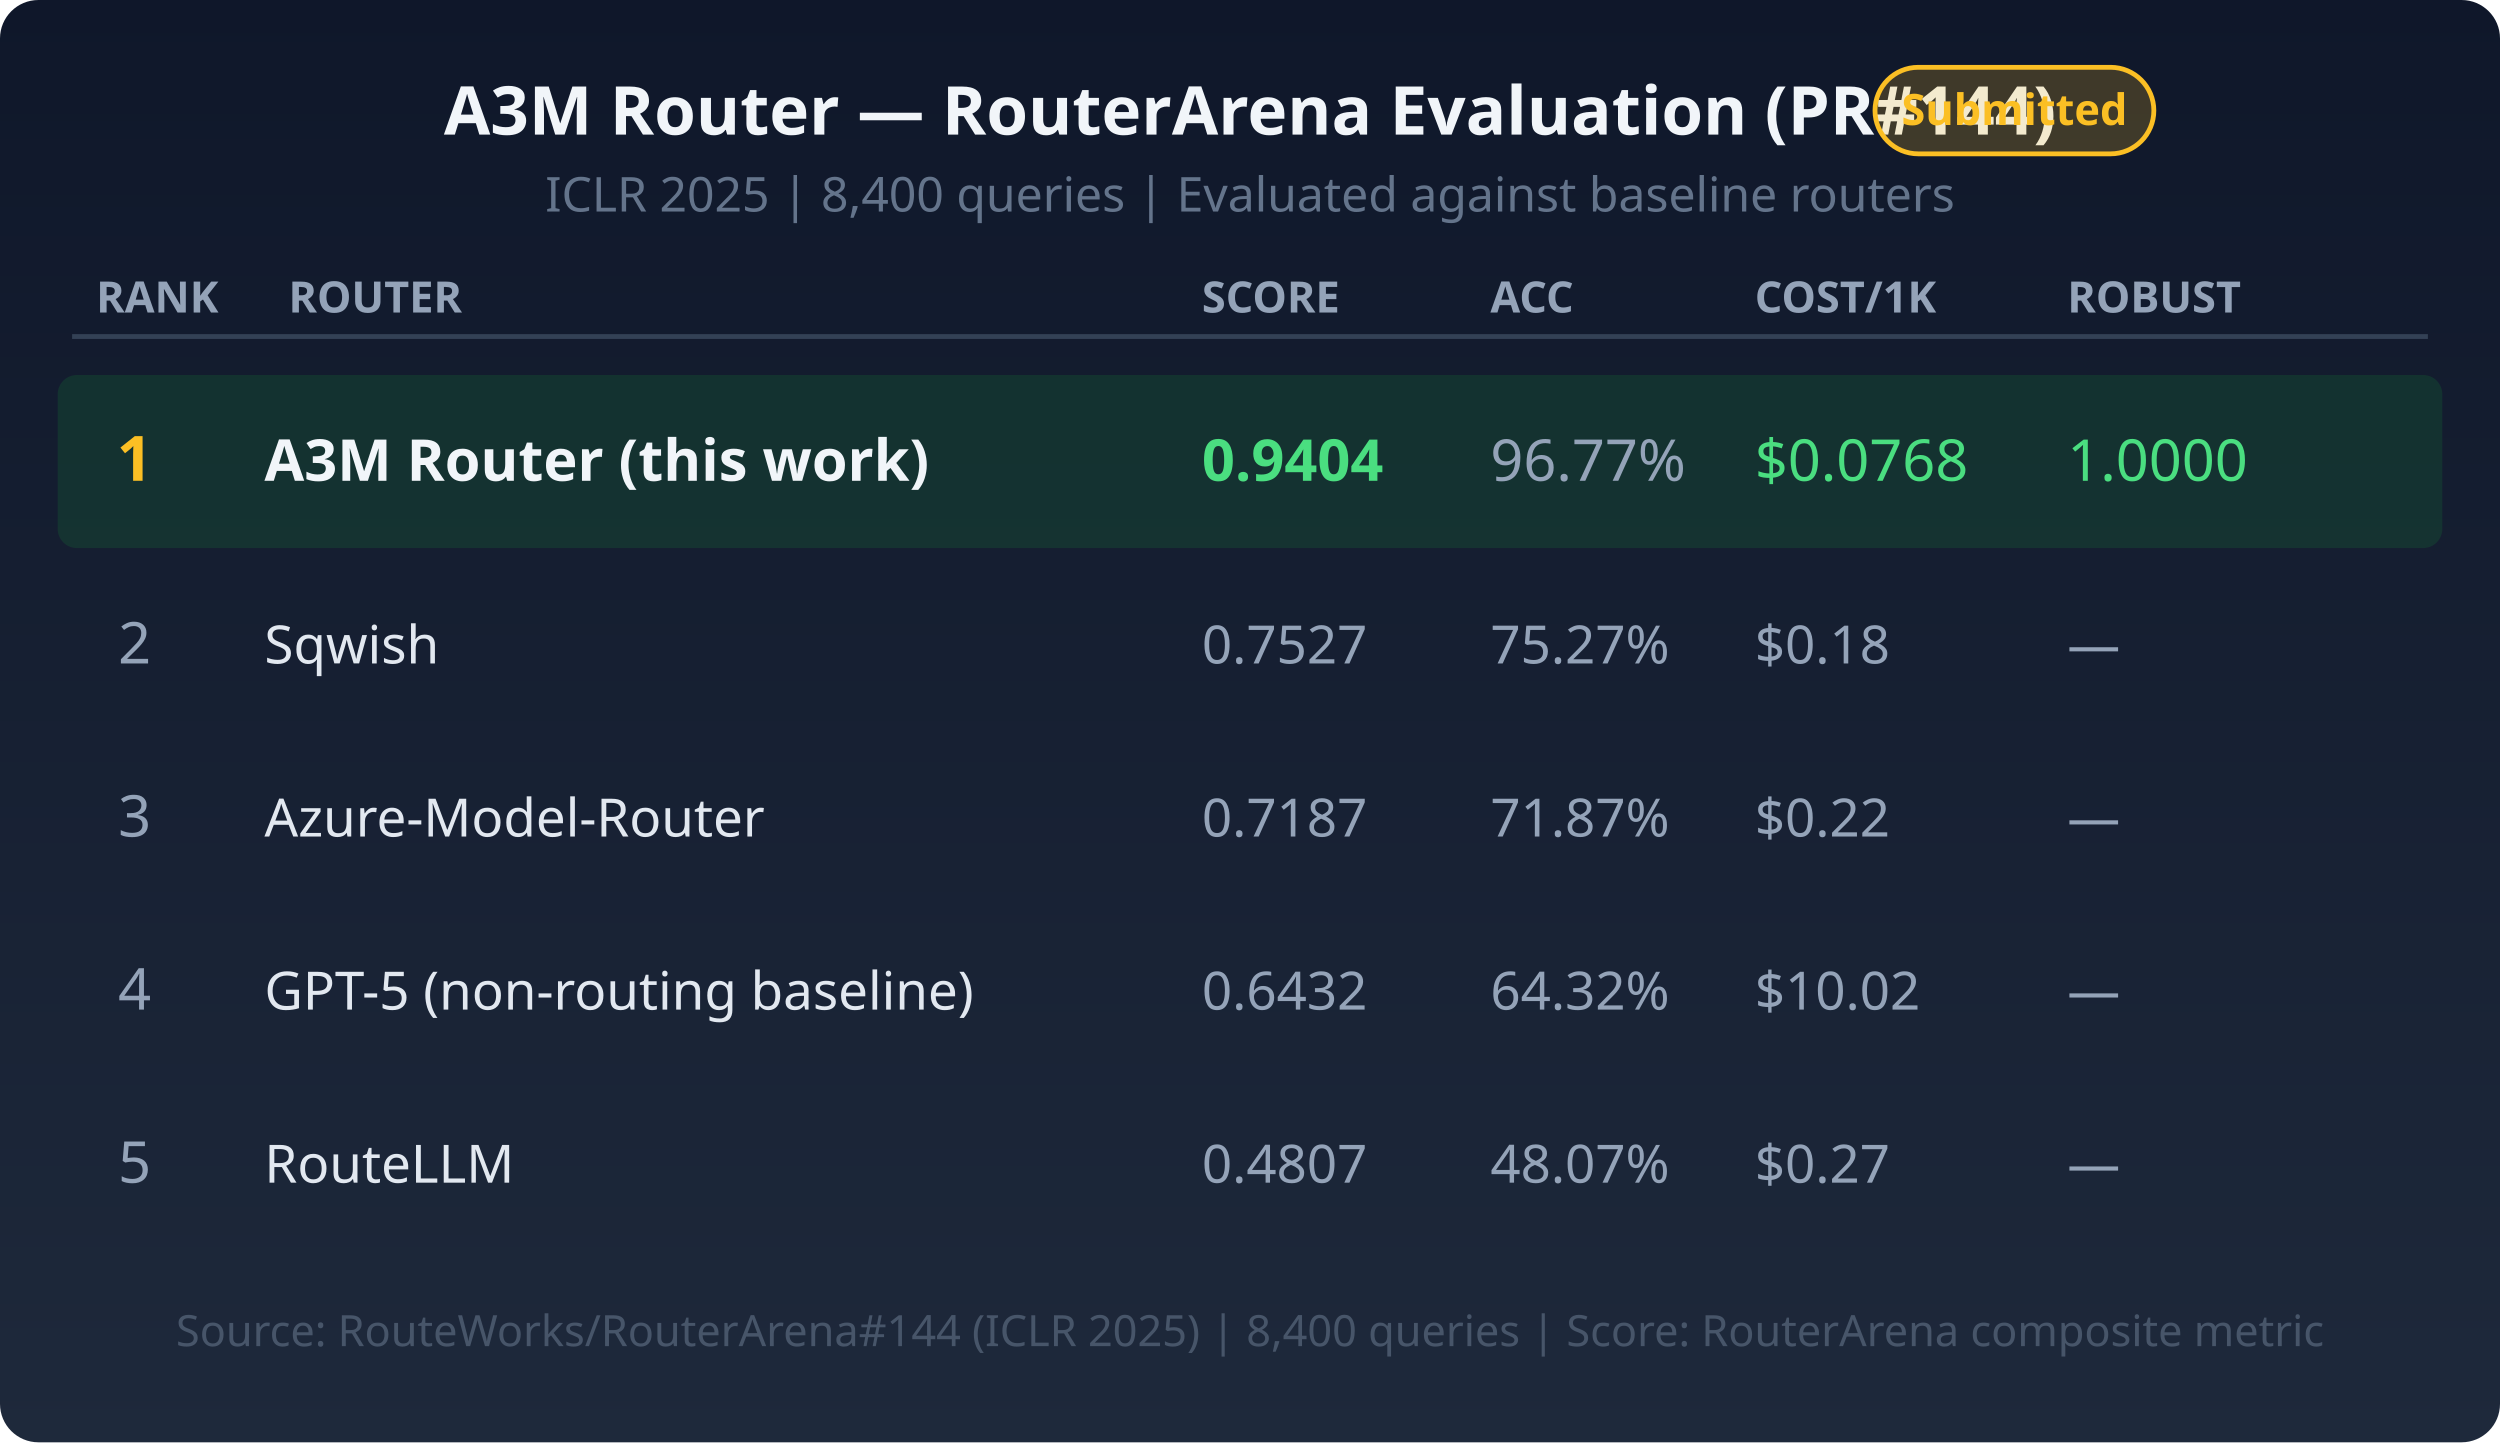
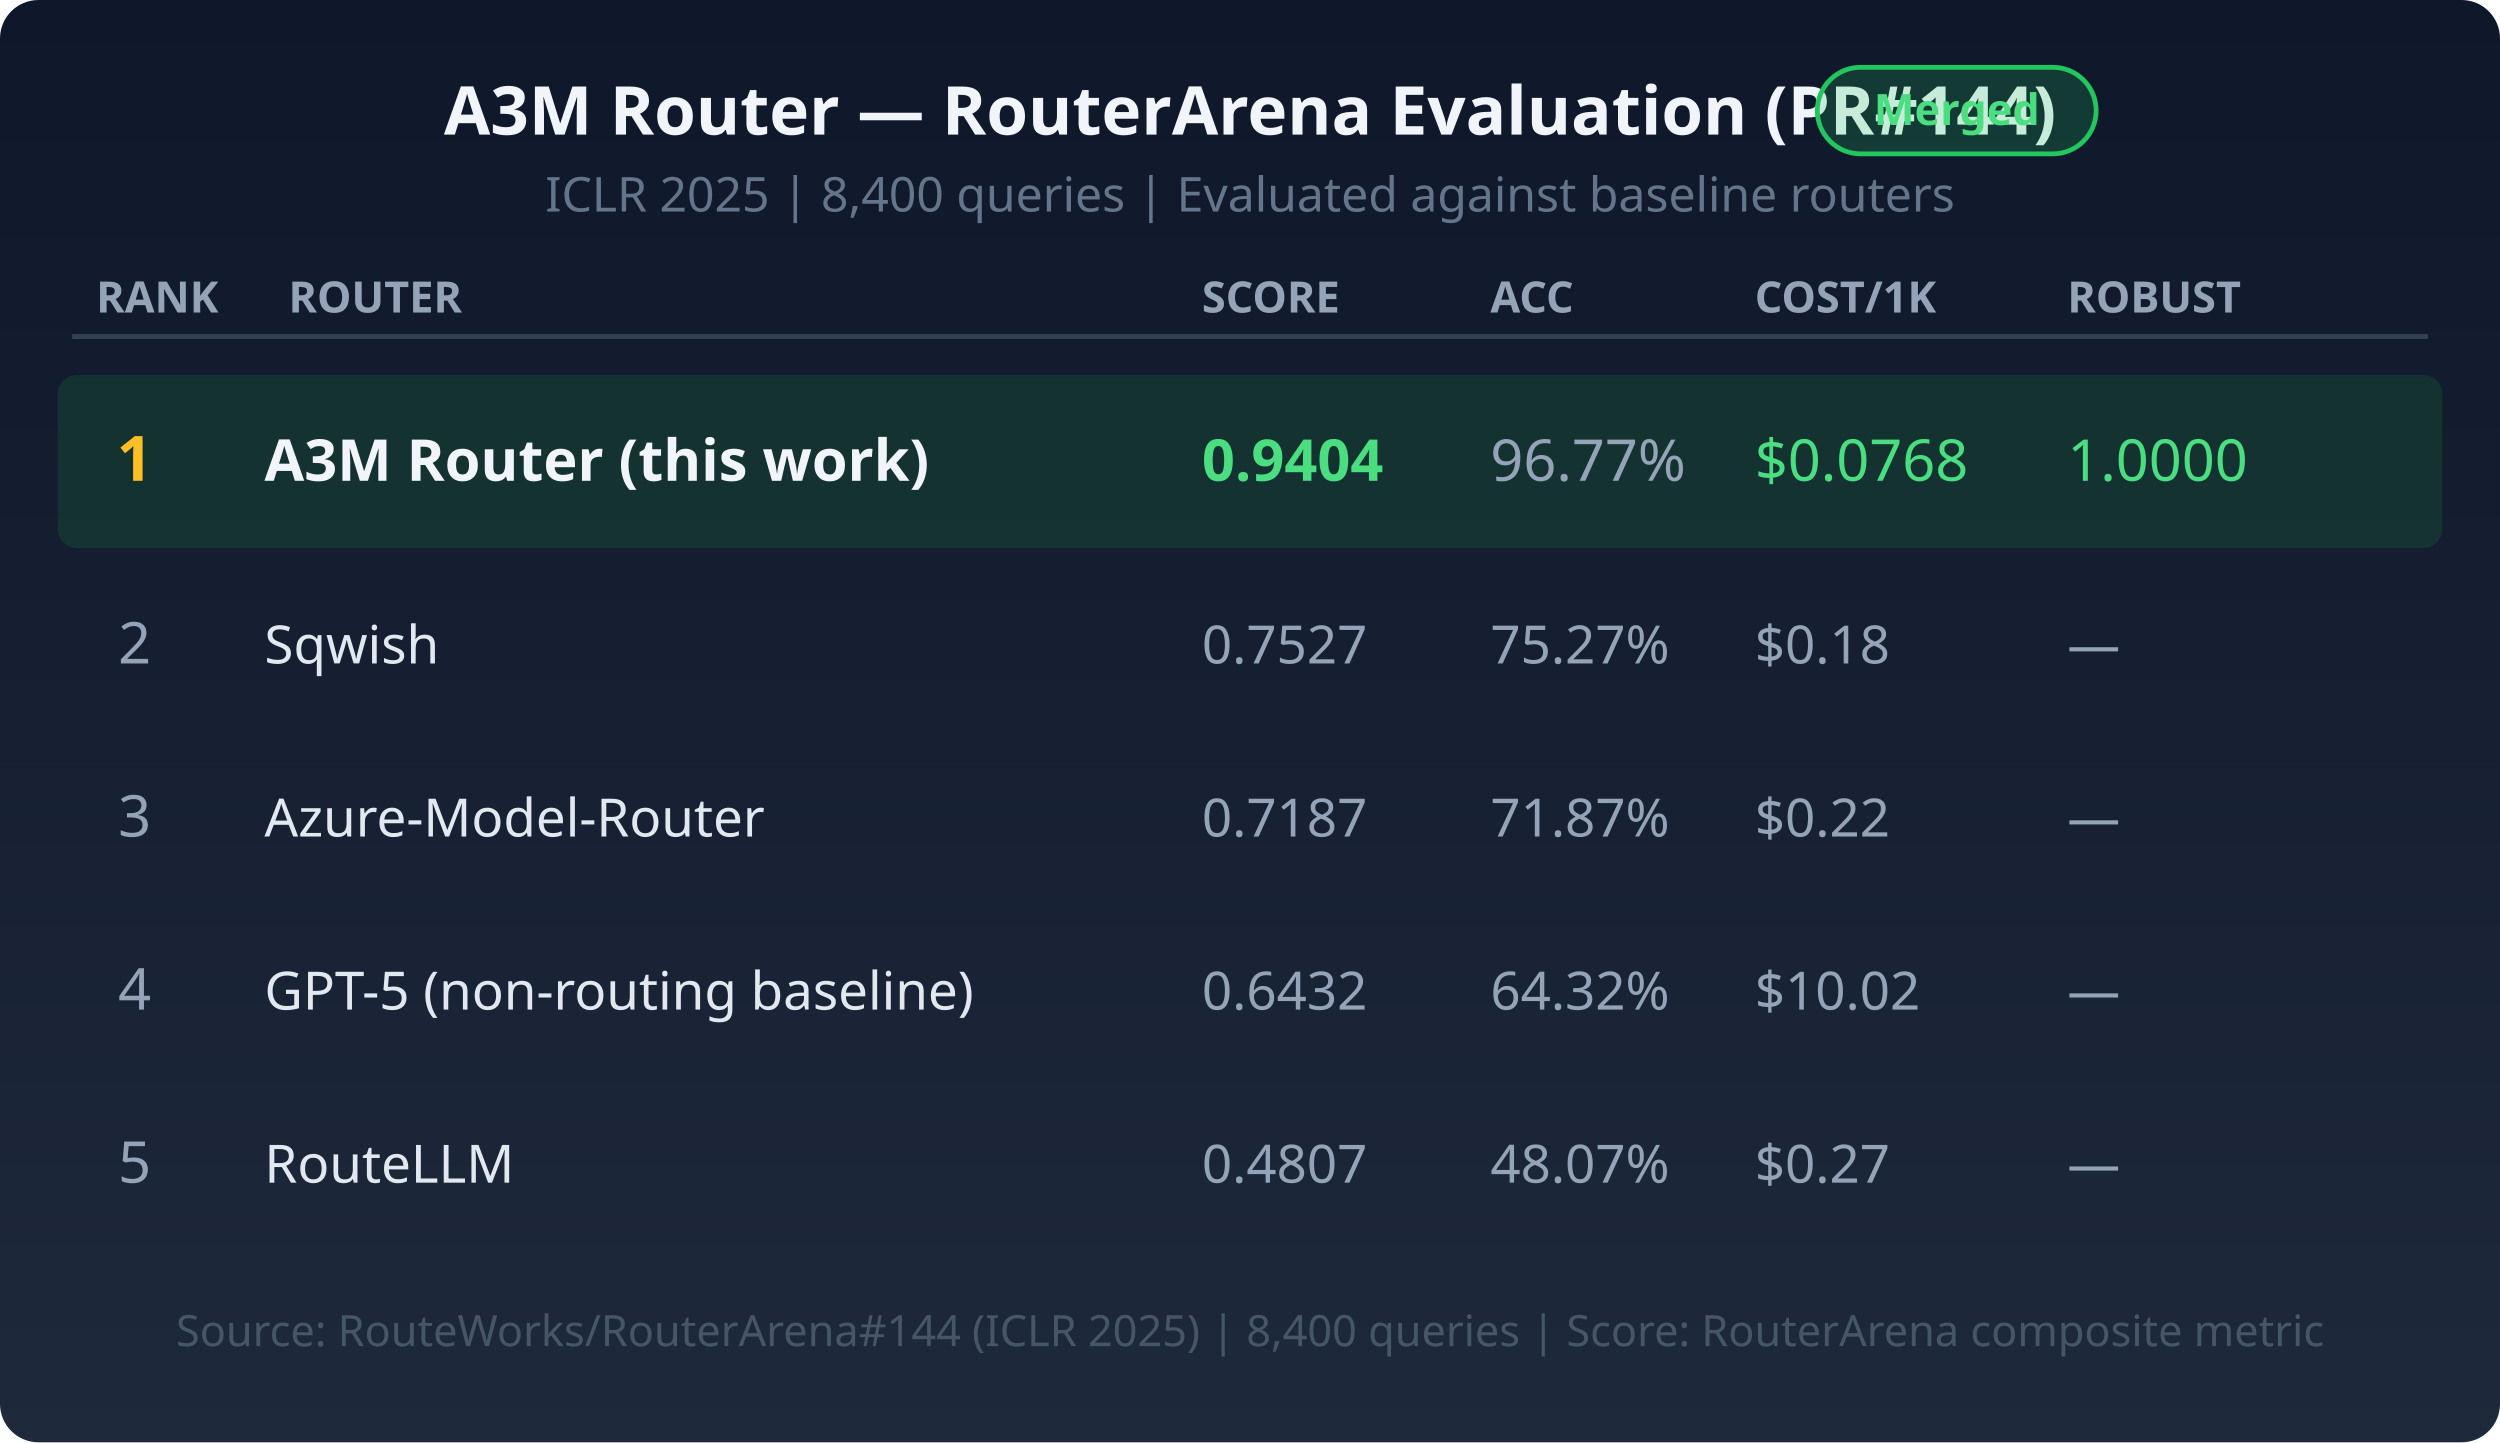
<svg xmlns="http://www.w3.org/2000/svg" viewBox="0 0 520 300" width="520" height="300">
  <defs>
    <linearGradient id="rankBg" x1="0%" y1="0%" x2="0%" y2="100%">
      <stop offset="0%" stop-color="#0f172a" />
      <stop offset="100%" stop-color="#1e293b" />
    </linearGradient>
  </defs>
  <rect width="520" height="300" fill="url(#rankBg)" rx="8" />
  <text x="260" y="28" text-anchor="middle" fill="#f1f5f9" font-family="system-ui,sans-serif" font-size="14" font-weight="600">A3M Router — RouterArena Evaluation (PR#144)</text>
  <text x="260" y="44" text-anchor="middle" fill="#64748b" font-family="system-ui,sans-serif" font-size="10">ICLR 2025 | 8,400 queries | Evaluated against baseline routers</text>
-   <rect x="390" y="14" width="58" height="18" rx="9" fill="#fbbf24" fill-opacity="0.2" stroke="#fbbf24" stroke-width="1" />
-   <text x="419" y="26" text-anchor="middle" fill="#fbbf24" font-family="system-ui,sans-serif" font-size="9" font-weight="600">Submitted</text>
+   <rect x="378" y="14" width="58" height="18" rx="9" fill="#22c55e" fill-opacity="0.2" stroke="#22c55e" stroke-width="1" />
+   <text x="407" y="26" text-anchor="middle" fill="#4ade80" font-family="system-ui,sans-serif" font-size="9" font-weight="600">Merged</text>
  <text x="20" y="65" fill="#94a3b8" font-family="system-ui,sans-serif" font-size="9" font-weight="600">RANK</text>
  <text x="60" y="65" fill="#94a3b8" font-family="system-ui,sans-serif" font-size="9" font-weight="600">ROUTER</text>
  <text x="250" y="65" fill="#94a3b8" font-family="system-ui,sans-serif" font-size="9" font-weight="600">SCORE</text>
  <text x="310" y="65" fill="#94a3b8" font-family="system-ui,sans-serif" font-size="9" font-weight="600">ACC</text>
  <text x="365" y="65" fill="#94a3b8" font-family="system-ui,sans-serif" font-size="9" font-weight="600">COST/1K</text>
  <text x="430" y="65" fill="#94a3b8" font-family="system-ui,sans-serif" font-size="9" font-weight="600">ROBUST</text>
  <line x1="15" y1="70" x2="505" y2="70" stroke="#334155" stroke-width="1" />
  <rect x="12" y="78" width="496" height="36" rx="4" fill="#166534" fill-opacity="0.3" />
  <text x="28" y="100" text-anchor="middle" fill="#fbbf24" font-family="system-ui,sans-serif" font-size="13" font-weight="700">1</text>
  <text x="55" y="100" fill="#f1f5f9" font-family="system-ui,sans-serif" font-size="12" font-weight="600">A3M Router (this work)</text>
  <text x="250" y="100" fill="#4ade80" font-family="system-ui,sans-serif" font-size="12" font-weight="700">0.9404</text>
  <text x="310" y="100" fill="#94a3b8" font-family="system-ui,sans-serif" font-size="12">96.77%</text>
  <text x="365" y="100" fill="#4ade80" font-family="system-ui,sans-serif" font-size="12">$0.0768</text>
  <text x="430" y="100" fill="#4ade80" font-family="system-ui,sans-serif" font-size="12">1.0000</text>
  <rect x="12" y="118" width="496" height="32" rx="4" fill="none" />
  <text x="28" y="138" text-anchor="middle" fill="#94a3b8" font-family="system-ui,sans-serif" font-size="12">2</text>
  <text x="55" y="138" fill="#e2e8f0" font-family="system-ui,sans-serif" font-size="11">Sqwish</text>
  <text x="250" y="138" fill="#94a3b8" font-family="system-ui,sans-serif" font-size="11">0.7527</text>
  <text x="310" y="138" fill="#94a3b8" font-family="system-ui,sans-serif" font-size="11">75.27%</text>
  <text x="365" y="138" fill="#94a3b8" font-family="system-ui,sans-serif" font-size="11">$0.18</text>
  <text x="430" y="138" fill="#94a3b8" font-family="system-ui,sans-serif" font-size="11">—</text>
  <rect x="12" y="154" width="496" height="32" rx="4" fill="none" />
  <text x="28" y="174" text-anchor="middle" fill="#94a3b8" font-family="system-ui,sans-serif" font-size="12">3</text>
  <text x="55" y="174" fill="#e2e8f0" font-family="system-ui,sans-serif" font-size="11">Azure-Model-Router</text>
  <text x="250" y="174" fill="#94a3b8" font-family="system-ui,sans-serif" font-size="11">0.7187</text>
  <text x="310" y="174" fill="#94a3b8" font-family="system-ui,sans-serif" font-size="11">71.87%</text>
  <text x="365" y="174" fill="#94a3b8" font-family="system-ui,sans-serif" font-size="11">$0.22</text>
  <text x="430" y="174" fill="#94a3b8" font-family="system-ui,sans-serif" font-size="11">—</text>
  <rect x="12" y="190" width="496" height="32" rx="4" fill="none" />
  <text x="28" y="210" text-anchor="middle" fill="#94a3b8" font-family="system-ui,sans-serif" font-size="12">4</text>
  <text x="55" y="210" fill="#e2e8f0" font-family="system-ui,sans-serif" font-size="11">GPT-5 (non-routing baseline)</text>
  <text x="250" y="210" fill="#94a3b8" font-family="system-ui,sans-serif" font-size="11">0.6432</text>
  <text x="310" y="210" fill="#94a3b8" font-family="system-ui,sans-serif" font-size="11">64.32%</text>
  <text x="365" y="210" fill="#94a3b8" font-family="system-ui,sans-serif" font-size="11">$10.02</text>
  <text x="430" y="210" fill="#94a3b8" font-family="system-ui,sans-serif" font-size="11">—</text>
  <rect x="12" y="226" width="496" height="32" rx="4" fill="none" />
  <text x="28" y="246" text-anchor="middle" fill="#94a3b8" font-family="system-ui,sans-serif" font-size="12">5</text>
  <text x="55" y="246" fill="#e2e8f0" font-family="system-ui,sans-serif" font-size="11">RouteLLM</text>
  <text x="250" y="246" fill="#94a3b8" font-family="system-ui,sans-serif" font-size="11">0.4807</text>
  <text x="310" y="246" fill="#94a3b8" font-family="system-ui,sans-serif" font-size="11">48.07%</text>
  <text x="365" y="246" fill="#94a3b8" font-family="system-ui,sans-serif" font-size="11">$0.27</text>
  <text x="430" y="246" fill="#94a3b8" font-family="system-ui,sans-serif" font-size="11">—</text>
  <text x="260" y="280" text-anchor="middle" fill="#475569" font-family="system-ui,sans-serif" font-size="9">Source: RouteWorks/RouterArena#144 (ICLR 2025) | 8,400 queries | Score: RouterArena composite metric</text>
</svg>
